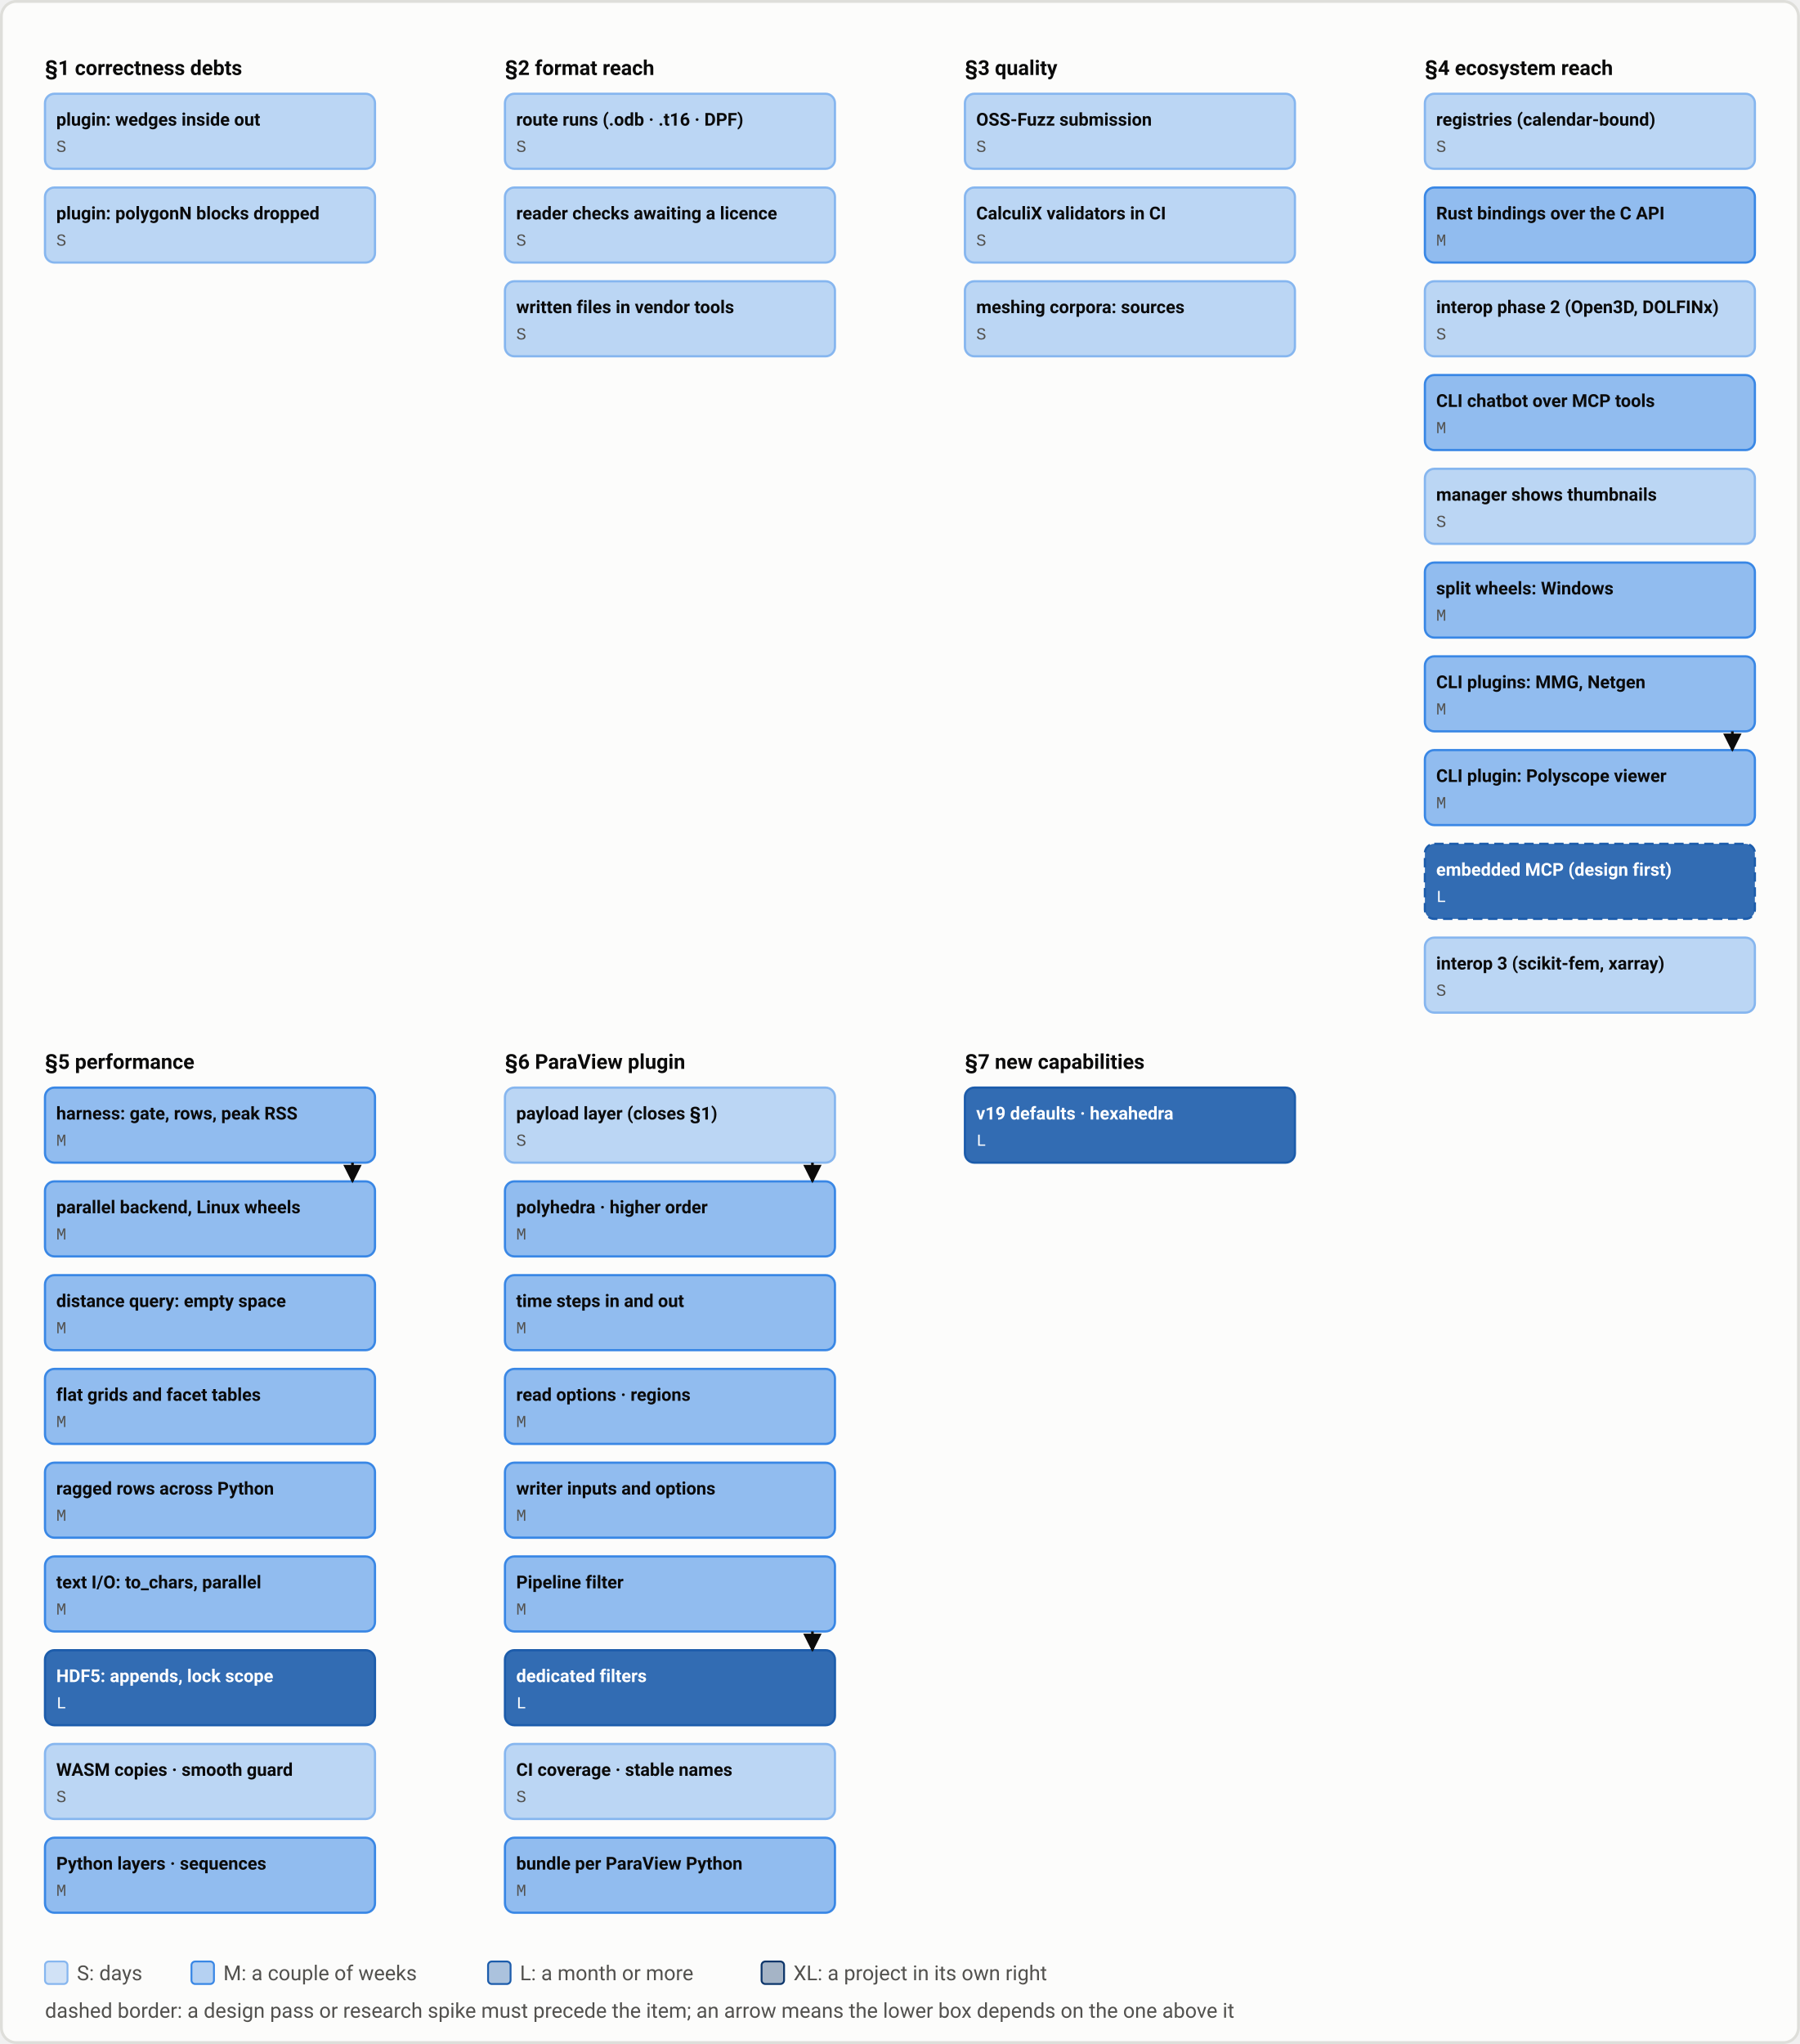
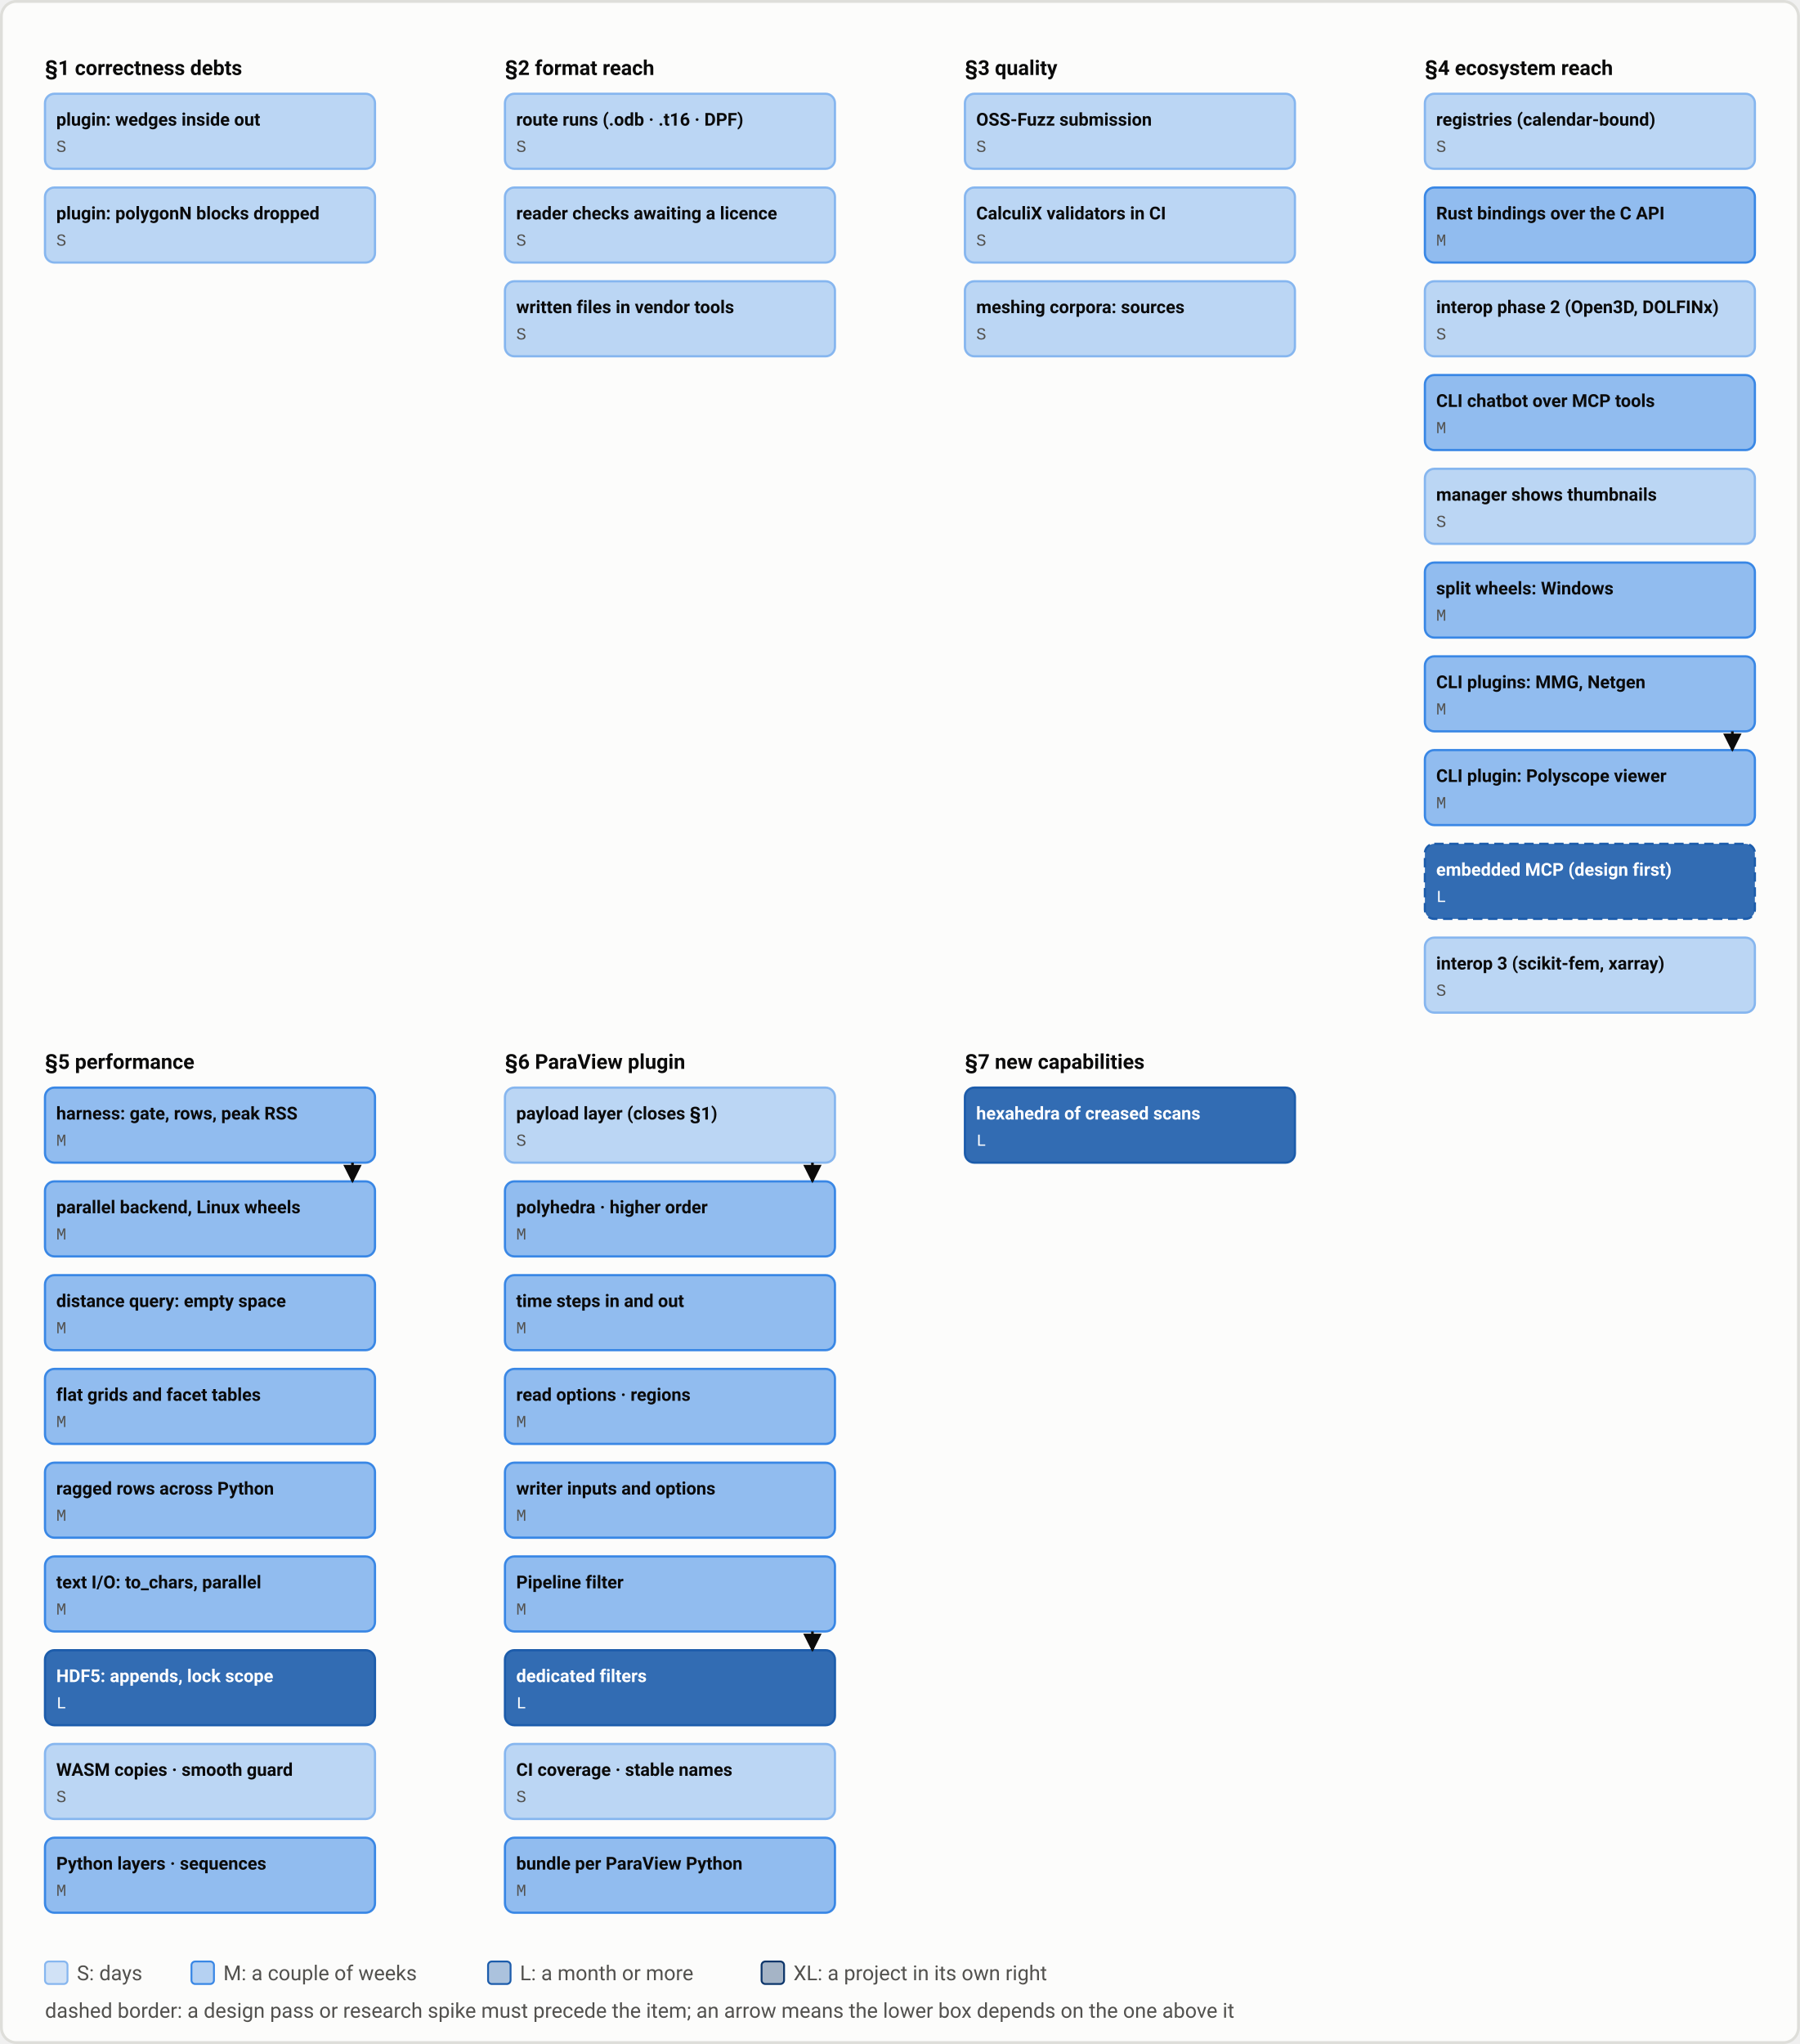
<svg xmlns="http://www.w3.org/2000/svg" viewBox="0 0 960 1090" width="960" height="1090" font-family="system-ui, -apple-system, 'Segoe UI', Roboto, sans-serif" role="img" aria-label="The roadmap at a glance: open items by section, in recommended order, shaded by effort">
  <defs>
    <marker id="arrow-0b0b0b" viewBox="0 0 10 10" refX="9" refY="5" markerWidth="7" markerHeight="7" orient="auto-start-reverse">
      <path d="M 0 0 L 10 5 L 0 10 z" fill="#0b0b0b" />
    </marker>
  </defs>
  <rect x="0.75" y="0.75" width="958.5" height="1088.5" rx="8" fill="#fcfcfb" stroke="#dededa" stroke-width="1.5" />
  <text x="24" y="40" font-family="system-ui, -apple-system, 'Segoe UI', Roboto, sans-serif" font-size="11" font-weight="700" fill="#0b0b0b">§1 correctness debts</text>
  <rect x="24" y="50" width="176" height="40" rx="5" fill="#86b6ef" fill-opacity="0.55" stroke="#86b6ef" stroke-width="1.2" />
  <text x="30" y="67" font-family="system-ui, -apple-system, 'Segoe UI', Roboto, sans-serif" font-size="9.5" font-weight="600" fill="#0b0b0b">plugin: wedges inside out</text>
  <text x="30" y="81" font-family="ui-monospace, SFMono-Regular, Menlo, Consolas, 'Liberation Mono', monospace" font-size="9" fill="#52514e">S</text>
  <rect x="24" y="100" width="176" height="40" rx="5" fill="#86b6ef" fill-opacity="0.55" stroke="#86b6ef" stroke-width="1.2" />
  <text x="30" y="117" font-family="system-ui, -apple-system, 'Segoe UI', Roboto, sans-serif" font-size="9.5" font-weight="600" fill="#0b0b0b">plugin: polygonN blocks dropped</text>
  <text x="30" y="131" font-family="ui-monospace, SFMono-Regular, Menlo, Consolas, 'Liberation Mono', monospace" font-size="9" fill="#52514e">S</text>
  <text x="269.33" y="40" font-family="system-ui, -apple-system, 'Segoe UI', Roboto, sans-serif" font-size="11" font-weight="700" fill="#0b0b0b">§2 format reach</text>
  <rect x="269.33" y="50" width="176" height="40" rx="5" fill="#86b6ef" fill-opacity="0.55" stroke="#86b6ef" stroke-width="1.2" />
  <text x="275.33" y="67" font-family="system-ui, -apple-system, 'Segoe UI', Roboto, sans-serif" font-size="9.5" font-weight="600" fill="#0b0b0b">route runs (.odb · .t16 · DPF)</text>
  <text x="275.33" y="81" font-family="ui-monospace, SFMono-Regular, Menlo, Consolas, 'Liberation Mono', monospace" font-size="9" fill="#52514e">S</text>
  <rect x="269.33" y="100" width="176" height="40" rx="5" fill="#86b6ef" fill-opacity="0.55" stroke="#86b6ef" stroke-width="1.2" />
  <text x="275.33" y="117" font-family="system-ui, -apple-system, 'Segoe UI', Roboto, sans-serif" font-size="9.5" font-weight="600" fill="#0b0b0b">reader checks awaiting a licence</text>
  <text x="275.33" y="131" font-family="ui-monospace, SFMono-Regular, Menlo, Consolas, 'Liberation Mono', monospace" font-size="9" fill="#52514e">S</text>
  <rect x="269.33" y="150" width="176" height="40" rx="5" fill="#86b6ef" fill-opacity="0.55" stroke="#86b6ef" stroke-width="1.2" />
  <text x="275.33" y="167" font-family="system-ui, -apple-system, 'Segoe UI', Roboto, sans-serif" font-size="9.5" font-weight="600" fill="#0b0b0b">written files in vendor tools</text>
  <text x="275.33" y="181" font-family="ui-monospace, SFMono-Regular, Menlo, Consolas, 'Liberation Mono', monospace" font-size="9" fill="#52514e">S</text>
  <text x="514.67" y="40" font-family="system-ui, -apple-system, 'Segoe UI', Roboto, sans-serif" font-size="11" font-weight="700" fill="#0b0b0b">§3 quality</text>
  <rect x="514.67" y="50" width="176" height="40" rx="5" fill="#86b6ef" fill-opacity="0.55" stroke="#86b6ef" stroke-width="1.2" />
  <text x="520.67" y="67" font-family="system-ui, -apple-system, 'Segoe UI', Roboto, sans-serif" font-size="9.5" font-weight="600" fill="#0b0b0b">OSS-Fuzz submission</text>
  <text x="520.67" y="81" font-family="ui-monospace, SFMono-Regular, Menlo, Consolas, 'Liberation Mono', monospace" font-size="9" fill="#52514e">S</text>
  <rect x="514.67" y="100" width="176" height="40" rx="5" fill="#86b6ef" fill-opacity="0.55" stroke="#86b6ef" stroke-width="1.2" />
  <text x="520.67" y="117" font-family="system-ui, -apple-system, 'Segoe UI', Roboto, sans-serif" font-size="9.5" font-weight="600" fill="#0b0b0b">CalculiX validators in CI</text>
  <text x="520.67" y="131" font-family="ui-monospace, SFMono-Regular, Menlo, Consolas, 'Liberation Mono', monospace" font-size="9" fill="#52514e">S</text>
  <rect x="514.67" y="150" width="176" height="40" rx="5" fill="#86b6ef" fill-opacity="0.55" stroke="#86b6ef" stroke-width="1.2" />
  <text x="520.67" y="167" font-family="system-ui, -apple-system, 'Segoe UI', Roboto, sans-serif" font-size="9.5" font-weight="600" fill="#0b0b0b">meshing corpora: sources</text>
  <text x="520.67" y="181" font-family="ui-monospace, SFMono-Regular, Menlo, Consolas, 'Liberation Mono', monospace" font-size="9" fill="#52514e">S</text>
  <text x="760" y="40" font-family="system-ui, -apple-system, 'Segoe UI', Roboto, sans-serif" font-size="11" font-weight="700" fill="#0b0b0b">§4 ecosystem reach</text>
  <rect x="760" y="50" width="176" height="40" rx="5" fill="#86b6ef" fill-opacity="0.55" stroke="#86b6ef" stroke-width="1.2" />
  <text x="766" y="67" font-family="system-ui, -apple-system, 'Segoe UI', Roboto, sans-serif" font-size="9.5" font-weight="600" fill="#0b0b0b">registries (calendar-bound)</text>
  <text x="766" y="81" font-family="ui-monospace, SFMono-Regular, Menlo, Consolas, 'Liberation Mono', monospace" font-size="9" fill="#52514e">S</text>
  <rect x="760" y="100" width="176" height="40" rx="5" fill="#3987e5" fill-opacity="0.55" stroke="#3987e5" stroke-width="1.2" />
  <text x="766" y="117" font-family="system-ui, -apple-system, 'Segoe UI', Roboto, sans-serif" font-size="9.5" font-weight="600" fill="#0b0b0b">Rust bindings over the C API</text>
  <text x="766" y="131" font-family="ui-monospace, SFMono-Regular, Menlo, Consolas, 'Liberation Mono', monospace" font-size="9" fill="#52514e">M</text>
  <rect x="760" y="150" width="176" height="40" rx="5" fill="#86b6ef" fill-opacity="0.55" stroke="#86b6ef" stroke-width="1.2" />
  <text x="766" y="167" font-family="system-ui, -apple-system, 'Segoe UI', Roboto, sans-serif" font-size="9.5" font-weight="600" fill="#0b0b0b">interop phase 2 (Open3D, DOLFINx)</text>
  <text x="766" y="181" font-family="ui-monospace, SFMono-Regular, Menlo, Consolas, 'Liberation Mono', monospace" font-size="9" fill="#52514e">S</text>
  <rect x="760" y="200" width="176" height="40" rx="5" fill="#3987e5" fill-opacity="0.55" stroke="#3987e5" stroke-width="1.2" />
  <text x="766" y="217" font-family="system-ui, -apple-system, 'Segoe UI', Roboto, sans-serif" font-size="9.5" font-weight="600" fill="#0b0b0b">CLI chatbot over MCP tools</text>
  <text x="766" y="231" font-family="ui-monospace, SFMono-Regular, Menlo, Consolas, 'Liberation Mono', monospace" font-size="9" fill="#52514e">M</text>
  <rect x="760" y="250" width="176" height="40" rx="5" fill="#86b6ef" fill-opacity="0.55" stroke="#86b6ef" stroke-width="1.2" />
  <text x="766" y="267" font-family="system-ui, -apple-system, 'Segoe UI', Roboto, sans-serif" font-size="9.5" font-weight="600" fill="#0b0b0b">manager shows thumbnails</text>
  <text x="766" y="281" font-family="ui-monospace, SFMono-Regular, Menlo, Consolas, 'Liberation Mono', monospace" font-size="9" fill="#52514e">S</text>
  <rect x="760" y="300" width="176" height="40" rx="5" fill="#3987e5" fill-opacity="0.55" stroke="#3987e5" stroke-width="1.2" />
  <text x="766" y="317" font-family="system-ui, -apple-system, 'Segoe UI', Roboto, sans-serif" font-size="9.5" font-weight="600" fill="#0b0b0b">split wheels: Windows</text>
  <text x="766" y="331" font-family="ui-monospace, SFMono-Regular, Menlo, Consolas, 'Liberation Mono', monospace" font-size="9" fill="#52514e">M</text>
  <rect x="760" y="350" width="176" height="40" rx="5" fill="#3987e5" fill-opacity="0.55" stroke="#3987e5" stroke-width="1.2" />
  <text x="766" y="367" font-family="system-ui, -apple-system, 'Segoe UI', Roboto, sans-serif" font-size="9.5" font-weight="600" fill="#0b0b0b">CLI plugins: MMG, Netgen</text>
  <text x="766" y="381" font-family="ui-monospace, SFMono-Regular, Menlo, Consolas, 'Liberation Mono', monospace" font-size="9" fill="#52514e">M</text>
  <rect x="760" y="400" width="176" height="40" rx="5" fill="#3987e5" fill-opacity="0.55" stroke="#3987e5" stroke-width="1.2" />
  <text x="766" y="417" font-family="system-ui, -apple-system, 'Segoe UI', Roboto, sans-serif" font-size="9.5" font-weight="600" fill="#0b0b0b">CLI plugin: Polyscope viewer</text>
  <text x="766" y="431" font-family="ui-monospace, SFMono-Regular, Menlo, Consolas, 'Liberation Mono', monospace" font-size="9" fill="#52514e">M</text>
  <rect x="760" y="450" width="176" height="40" rx="5" fill="#1c5cab" fill-opacity="0.9" stroke="#1c5cab" stroke-width="1.2" stroke-dasharray="5 3" />
  <text x="766" y="467" font-family="system-ui, -apple-system, 'Segoe UI', Roboto, sans-serif" font-size="9.5" font-weight="600" fill="#ffffff">embedded MCP (design first)</text>
  <text x="766" y="481" font-family="ui-monospace, SFMono-Regular, Menlo, Consolas, 'Liberation Mono', monospace" font-size="9" fill="#ffffff">L</text>
  <rect x="760" y="500" width="176" height="40" rx="5" fill="#86b6ef" fill-opacity="0.55" stroke="#86b6ef" stroke-width="1.2" />
  <text x="766" y="517" font-family="system-ui, -apple-system, 'Segoe UI', Roboto, sans-serif" font-size="9.5" font-weight="600" fill="#0b0b0b">interop 3 (scikit-fem, xarray)</text>
  <text x="766" y="531" font-family="ui-monospace, SFMono-Regular, Menlo, Consolas, 'Liberation Mono', monospace" font-size="9" fill="#52514e">S</text>
  <line x1="924" y1="390" x2="924" y2="400" stroke="#0b0b0b" stroke-width="1.4" marker-end="url(#arrow-0b0b0b)" />
  <text x="24" y="570" font-family="system-ui, -apple-system, 'Segoe UI', Roboto, sans-serif" font-size="11" font-weight="700" fill="#0b0b0b">§5 performance</text>
  <rect x="24" y="580" width="176" height="40" rx="5" fill="#3987e5" fill-opacity="0.55" stroke="#3987e5" stroke-width="1.2" />
  <text x="30" y="597" font-family="system-ui, -apple-system, 'Segoe UI', Roboto, sans-serif" font-size="9.5" font-weight="600" fill="#0b0b0b">harness: gate, rows, peak RSS</text>
  <text x="30" y="611" font-family="ui-monospace, SFMono-Regular, Menlo, Consolas, 'Liberation Mono', monospace" font-size="9" fill="#52514e">M</text>
  <rect x="24" y="630" width="176" height="40" rx="5" fill="#3987e5" fill-opacity="0.55" stroke="#3987e5" stroke-width="1.2" />
  <text x="30" y="647" font-family="system-ui, -apple-system, 'Segoe UI', Roboto, sans-serif" font-size="9.5" font-weight="600" fill="#0b0b0b">parallel backend, Linux wheels</text>
  <text x="30" y="661" font-family="ui-monospace, SFMono-Regular, Menlo, Consolas, 'Liberation Mono', monospace" font-size="9" fill="#52514e">M</text>
  <rect x="24" y="680" width="176" height="40" rx="5" fill="#3987e5" fill-opacity="0.55" stroke="#3987e5" stroke-width="1.2" />
  <text x="30" y="697" font-family="system-ui, -apple-system, 'Segoe UI', Roboto, sans-serif" font-size="9.5" font-weight="600" fill="#0b0b0b">distance query: empty space</text>
  <text x="30" y="711" font-family="ui-monospace, SFMono-Regular, Menlo, Consolas, 'Liberation Mono', monospace" font-size="9" fill="#52514e">M</text>
  <rect x="24" y="730" width="176" height="40" rx="5" fill="#3987e5" fill-opacity="0.55" stroke="#3987e5" stroke-width="1.2" />
  <text x="30" y="747" font-family="system-ui, -apple-system, 'Segoe UI', Roboto, sans-serif" font-size="9.5" font-weight="600" fill="#0b0b0b">flat grids and facet tables</text>
  <text x="30" y="761" font-family="ui-monospace, SFMono-Regular, Menlo, Consolas, 'Liberation Mono', monospace" font-size="9" fill="#52514e">M</text>
  <rect x="24" y="780" width="176" height="40" rx="5" fill="#3987e5" fill-opacity="0.55" stroke="#3987e5" stroke-width="1.2" />
  <text x="30" y="797" font-family="system-ui, -apple-system, 'Segoe UI', Roboto, sans-serif" font-size="9.5" font-weight="600" fill="#0b0b0b">ragged rows across Python</text>
  <text x="30" y="811" font-family="ui-monospace, SFMono-Regular, Menlo, Consolas, 'Liberation Mono', monospace" font-size="9" fill="#52514e">M</text>
  <rect x="24" y="830" width="176" height="40" rx="5" fill="#3987e5" fill-opacity="0.55" stroke="#3987e5" stroke-width="1.2" />
  <text x="30" y="847" font-family="system-ui, -apple-system, 'Segoe UI', Roboto, sans-serif" font-size="9.5" font-weight="600" fill="#0b0b0b">text I/O: to_chars, parallel</text>
  <text x="30" y="861" font-family="ui-monospace, SFMono-Regular, Menlo, Consolas, 'Liberation Mono', monospace" font-size="9" fill="#52514e">M</text>
  <rect x="24" y="880" width="176" height="40" rx="5" fill="#1c5cab" fill-opacity="0.9" stroke="#1c5cab" stroke-width="1.2" />
  <text x="30" y="897" font-family="system-ui, -apple-system, 'Segoe UI', Roboto, sans-serif" font-size="9.5" font-weight="600" fill="#ffffff">HDF5: appends, lock scope</text>
  <text x="30" y="911" font-family="ui-monospace, SFMono-Regular, Menlo, Consolas, 'Liberation Mono', monospace" font-size="9" fill="#ffffff">L</text>
  <rect x="24" y="930" width="176" height="40" rx="5" fill="#86b6ef" fill-opacity="0.55" stroke="#86b6ef" stroke-width="1.2" />
  <text x="30" y="947" font-family="system-ui, -apple-system, 'Segoe UI', Roboto, sans-serif" font-size="9.5" font-weight="600" fill="#0b0b0b">WASM copies · smooth guard</text>
  <text x="30" y="961" font-family="ui-monospace, SFMono-Regular, Menlo, Consolas, 'Liberation Mono', monospace" font-size="9" fill="#52514e">S</text>
  <rect x="24" y="980" width="176" height="40" rx="5" fill="#3987e5" fill-opacity="0.55" stroke="#3987e5" stroke-width="1.2" />
  <text x="30" y="997" font-family="system-ui, -apple-system, 'Segoe UI', Roboto, sans-serif" font-size="9.5" font-weight="600" fill="#0b0b0b">Python layers · sequences</text>
  <text x="30" y="1011" font-family="ui-monospace, SFMono-Regular, Menlo, Consolas, 'Liberation Mono', monospace" font-size="9" fill="#52514e">M</text>
  <line x1="188" y1="620" x2="188" y2="630" stroke="#0b0b0b" stroke-width="1.4" marker-end="url(#arrow-0b0b0b)" />
  <text x="269.33" y="570" font-family="system-ui, -apple-system, 'Segoe UI', Roboto, sans-serif" font-size="11" font-weight="700" fill="#0b0b0b">§6 ParaView plugin</text>
  <rect x="269.33" y="580" width="176" height="40" rx="5" fill="#86b6ef" fill-opacity="0.55" stroke="#86b6ef" stroke-width="1.2" />
  <text x="275.33" y="597" font-family="system-ui, -apple-system, 'Segoe UI', Roboto, sans-serif" font-size="9.5" font-weight="600" fill="#0b0b0b">payload layer (closes §1)</text>
  <text x="275.33" y="611" font-family="ui-monospace, SFMono-Regular, Menlo, Consolas, 'Liberation Mono', monospace" font-size="9" fill="#52514e">S</text>
  <rect x="269.33" y="630" width="176" height="40" rx="5" fill="#3987e5" fill-opacity="0.55" stroke="#3987e5" stroke-width="1.2" />
  <text x="275.33" y="647" font-family="system-ui, -apple-system, 'Segoe UI', Roboto, sans-serif" font-size="9.5" font-weight="600" fill="#0b0b0b">polyhedra · higher order</text>
  <text x="275.33" y="661" font-family="ui-monospace, SFMono-Regular, Menlo, Consolas, 'Liberation Mono', monospace" font-size="9" fill="#52514e">M</text>
  <rect x="269.33" y="680" width="176" height="40" rx="5" fill="#3987e5" fill-opacity="0.55" stroke="#3987e5" stroke-width="1.2" />
  <text x="275.33" y="697" font-family="system-ui, -apple-system, 'Segoe UI', Roboto, sans-serif" font-size="9.5" font-weight="600" fill="#0b0b0b">time steps in and out</text>
  <text x="275.33" y="711" font-family="ui-monospace, SFMono-Regular, Menlo, Consolas, 'Liberation Mono', monospace" font-size="9" fill="#52514e">M</text>
  <rect x="269.33" y="730" width="176" height="40" rx="5" fill="#3987e5" fill-opacity="0.55" stroke="#3987e5" stroke-width="1.2" />
  <text x="275.33" y="747" font-family="system-ui, -apple-system, 'Segoe UI', Roboto, sans-serif" font-size="9.5" font-weight="600" fill="#0b0b0b">read options · regions</text>
  <text x="275.33" y="761" font-family="ui-monospace, SFMono-Regular, Menlo, Consolas, 'Liberation Mono', monospace" font-size="9" fill="#52514e">M</text>
  <rect x="269.33" y="780" width="176" height="40" rx="5" fill="#3987e5" fill-opacity="0.55" stroke="#3987e5" stroke-width="1.2" />
  <text x="275.33" y="797" font-family="system-ui, -apple-system, 'Segoe UI', Roboto, sans-serif" font-size="9.5" font-weight="600" fill="#0b0b0b">writer inputs and options</text>
  <text x="275.33" y="811" font-family="ui-monospace, SFMono-Regular, Menlo, Consolas, 'Liberation Mono', monospace" font-size="9" fill="#52514e">M</text>
  <rect x="269.33" y="830" width="176" height="40" rx="5" fill="#3987e5" fill-opacity="0.55" stroke="#3987e5" stroke-width="1.2" />
  <text x="275.33" y="847" font-family="system-ui, -apple-system, 'Segoe UI', Roboto, sans-serif" font-size="9.5" font-weight="600" fill="#0b0b0b">Pipeline filter</text>
  <text x="275.33" y="861" font-family="ui-monospace, SFMono-Regular, Menlo, Consolas, 'Liberation Mono', monospace" font-size="9" fill="#52514e">M</text>
  <rect x="269.33" y="880" width="176" height="40" rx="5" fill="#1c5cab" fill-opacity="0.9" stroke="#1c5cab" stroke-width="1.2" />
  <text x="275.33" y="897" font-family="system-ui, -apple-system, 'Segoe UI', Roboto, sans-serif" font-size="9.5" font-weight="600" fill="#ffffff">dedicated filters</text>
  <text x="275.33" y="911" font-family="ui-monospace, SFMono-Regular, Menlo, Consolas, 'Liberation Mono', monospace" font-size="9" fill="#ffffff">L</text>
  <rect x="269.33" y="930" width="176" height="40" rx="5" fill="#86b6ef" fill-opacity="0.55" stroke="#86b6ef" stroke-width="1.2" />
  <text x="275.33" y="947" font-family="system-ui, -apple-system, 'Segoe UI', Roboto, sans-serif" font-size="9.5" font-weight="600" fill="#0b0b0b">CI coverage · stable names</text>
  <text x="275.33" y="961" font-family="ui-monospace, SFMono-Regular, Menlo, Consolas, 'Liberation Mono', monospace" font-size="9" fill="#52514e">S</text>
  <rect x="269.33" y="980" width="176" height="40" rx="5" fill="#3987e5" fill-opacity="0.55" stroke="#3987e5" stroke-width="1.2" />
  <text x="275.33" y="997" font-family="system-ui, -apple-system, 'Segoe UI', Roboto, sans-serif" font-size="9.5" font-weight="600" fill="#0b0b0b">bundle per ParaView Python</text>
  <text x="275.33" y="1011" font-family="ui-monospace, SFMono-Regular, Menlo, Consolas, 'Liberation Mono', monospace" font-size="9" fill="#52514e">M</text>
  <line x1="433.33" y1="620" x2="433.33" y2="630" stroke="#0b0b0b" stroke-width="1.4" marker-end="url(#arrow-0b0b0b)" />
  <line x1="433.33" y1="870" x2="433.33" y2="880" stroke="#0b0b0b" stroke-width="1.4" marker-end="url(#arrow-0b0b0b)" />
  <text x="514.67" y="570" font-family="system-ui, -apple-system, 'Segoe UI', Roboto, sans-serif" font-size="11" font-weight="700" fill="#0b0b0b">§7 new capabilities</text>
  <rect x="514.67" y="580" width="176" height="40" rx="5" fill="#1c5cab" fill-opacity="0.9" stroke="#1c5cab" stroke-width="1.2" />
-   <text x="520.67" y="597" font-family="system-ui, -apple-system, 'Segoe UI', Roboto, sans-serif" font-size="9.5" font-weight="600" fill="#ffffff">v19 defaults · hexahedra</text>
+   <text x="520.67" y="597" font-family="system-ui, -apple-system, 'Segoe UI', Roboto, sans-serif" font-size="9.5" font-weight="600" fill="#ffffff">hexahedra of creased scans</text>
  <text x="520.67" y="611" font-family="ui-monospace, SFMono-Regular, Menlo, Consolas, 'Liberation Mono', monospace" font-size="9" fill="#ffffff">L</text>
  <rect x="24" y="1046" width="12" height="12" rx="2" fill="#86b6ef" fill-opacity="0.36" stroke="#86b6ef" stroke-width="1" />
  <text x="41" y="1056" font-family="system-ui, -apple-system, 'Segoe UI', Roboto, sans-serif" font-size="11" fill="#52514e">S: days</text>
  <rect x="102.12" y="1046" width="12" height="12" rx="2" fill="#3987e5" fill-opacity="0.36" stroke="#3987e5" stroke-width="1" />
  <text x="119.12" y="1056" font-family="system-ui, -apple-system, 'Segoe UI', Roboto, sans-serif" font-size="11" fill="#52514e">M: a couple of weeks</text>
  <rect x="260.32" y="1046" width="12" height="12" rx="2" fill="#1c5cab" fill-opacity="0.36" stroke="#1c5cab" stroke-width="1" />
  <text x="277.32" y="1056" font-family="system-ui, -apple-system, 'Segoe UI', Roboto, sans-serif" font-size="11" fill="#52514e">L: a month or more</text>
  <rect x="406.2" y="1046" width="12" height="12" rx="2" fill="#0d366b" fill-opacity="0.36" stroke="#0d366b" stroke-width="1" />
  <text x="423.2" y="1056" font-family="system-ui, -apple-system, 'Segoe UI', Roboto, sans-serif" font-size="11" fill="#52514e">XL: a project in its own right</text>
  <text x="24" y="1076" font-family="system-ui, -apple-system, 'Segoe UI', Roboto, sans-serif" font-size="11" fill="#52514e">dashed border: a design pass or research spike must precede the item; an arrow means the lower box depends on the one above it</text>
</svg>
